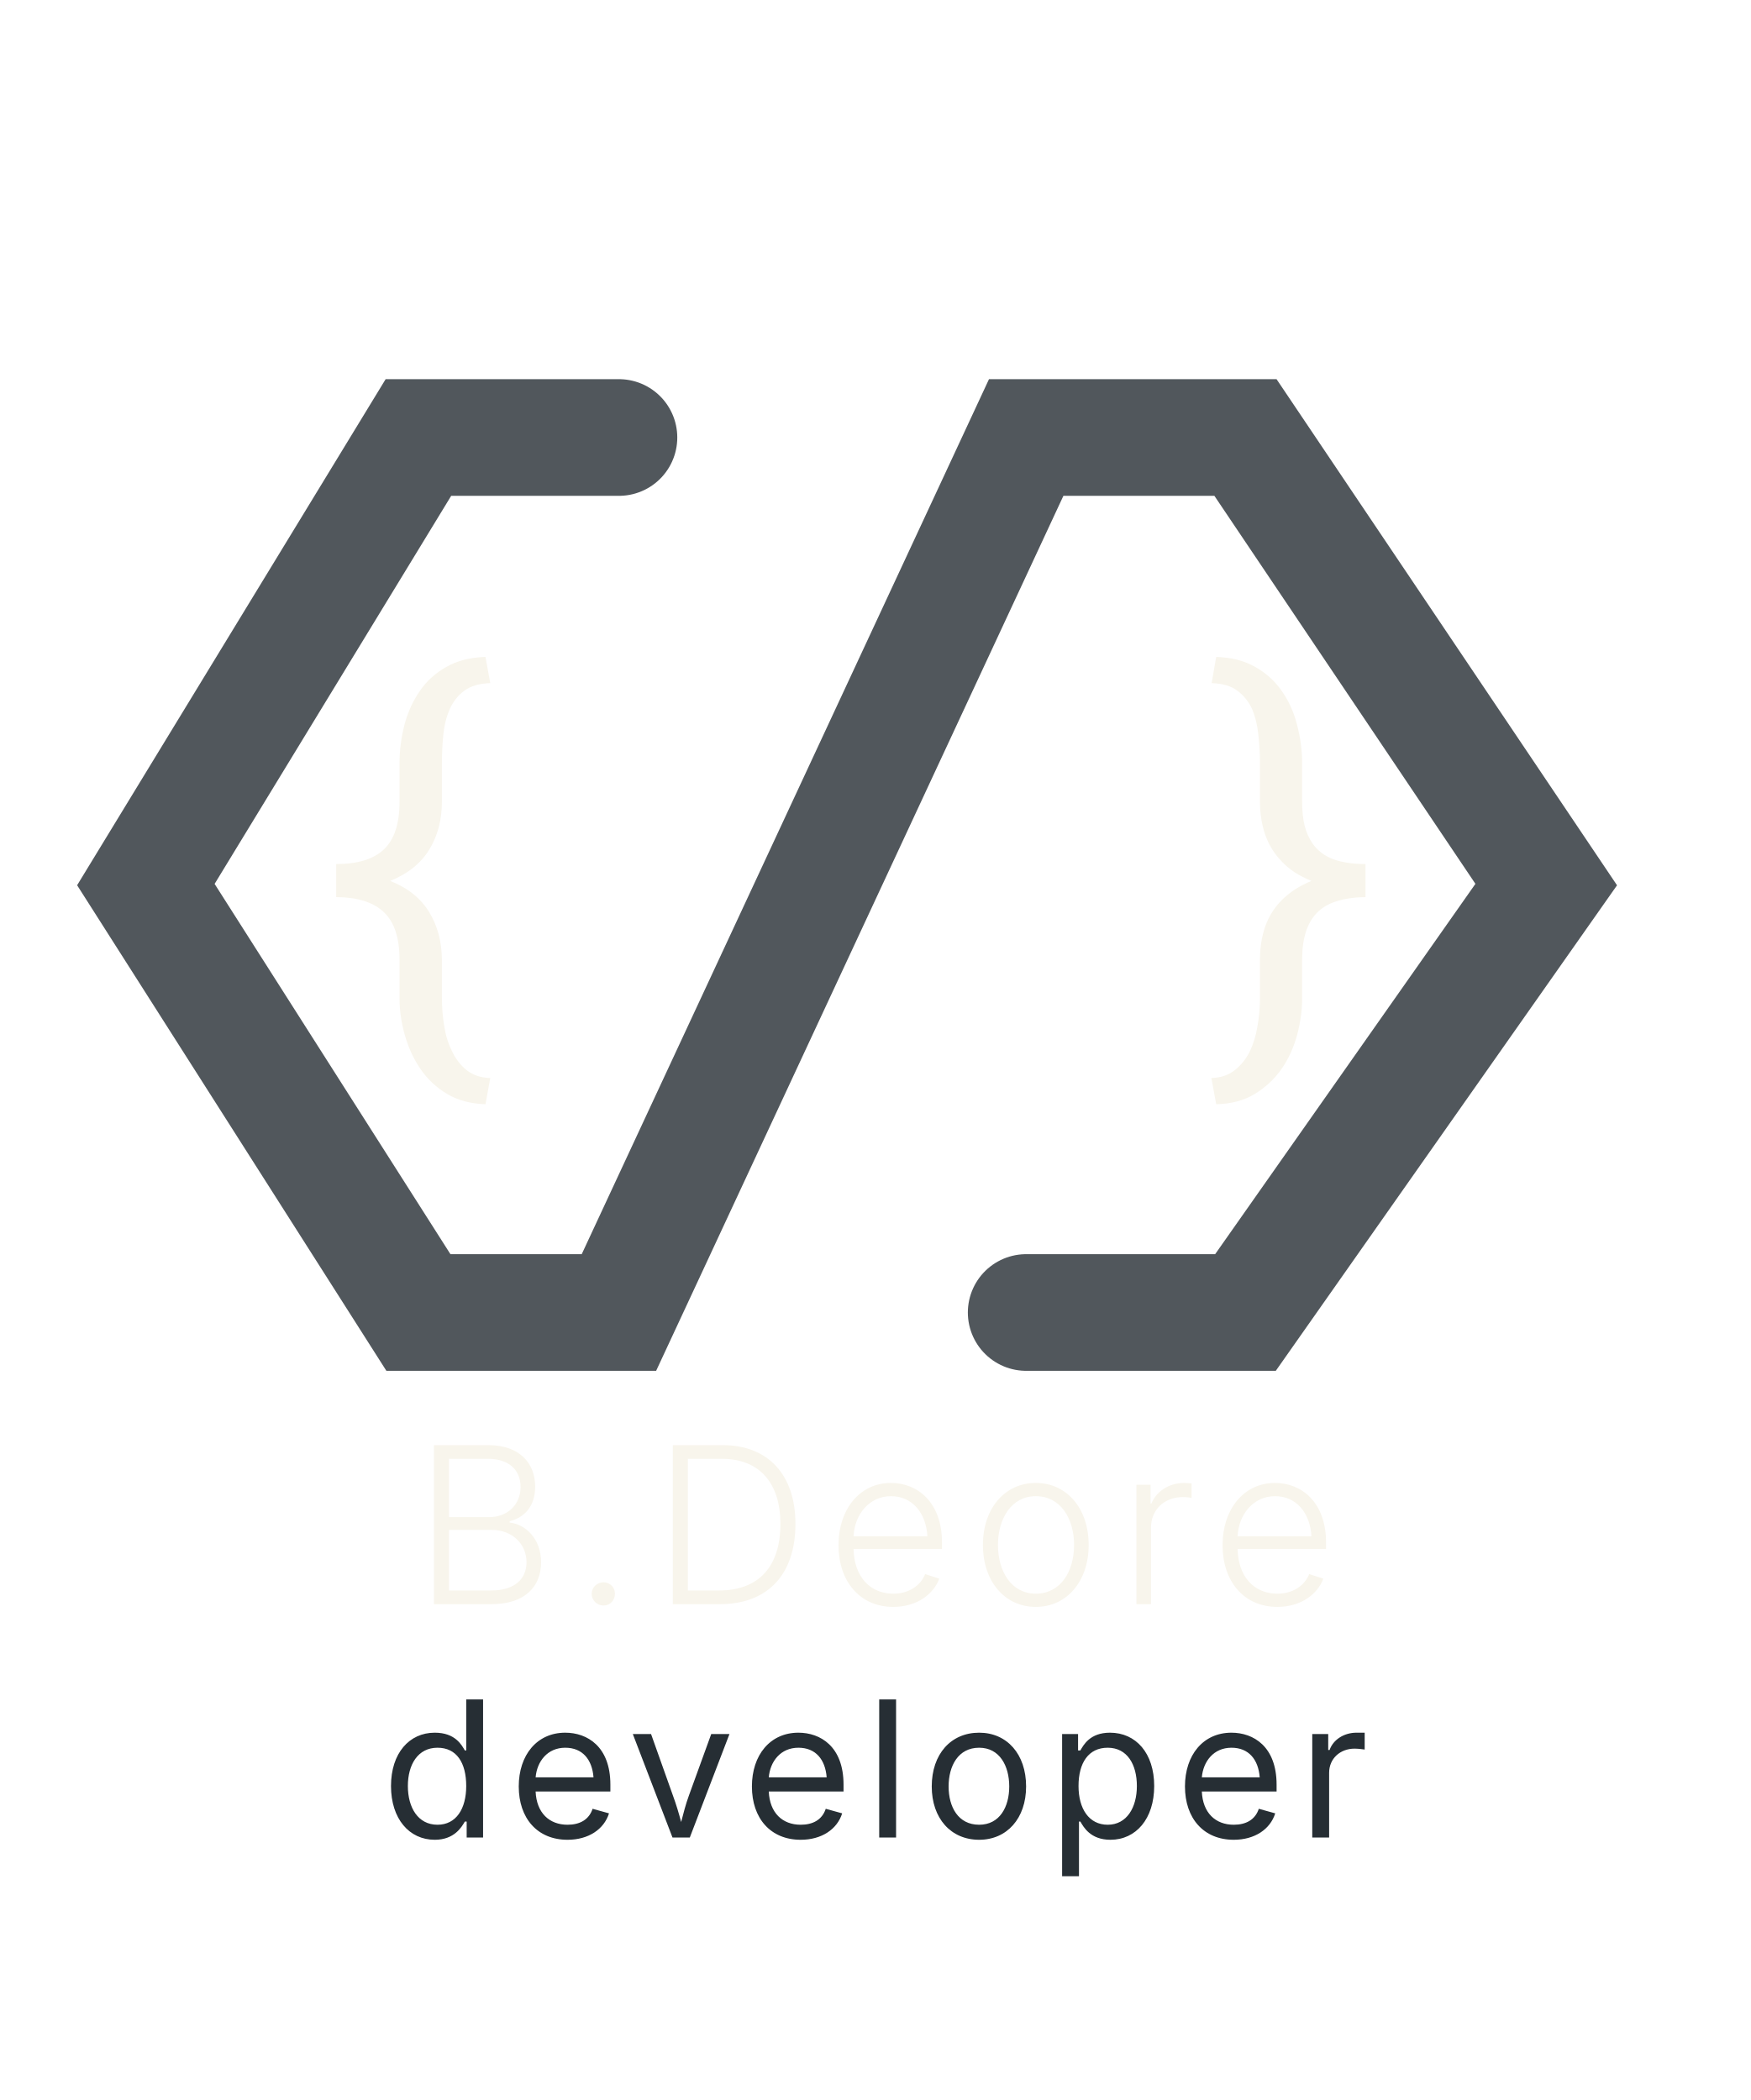
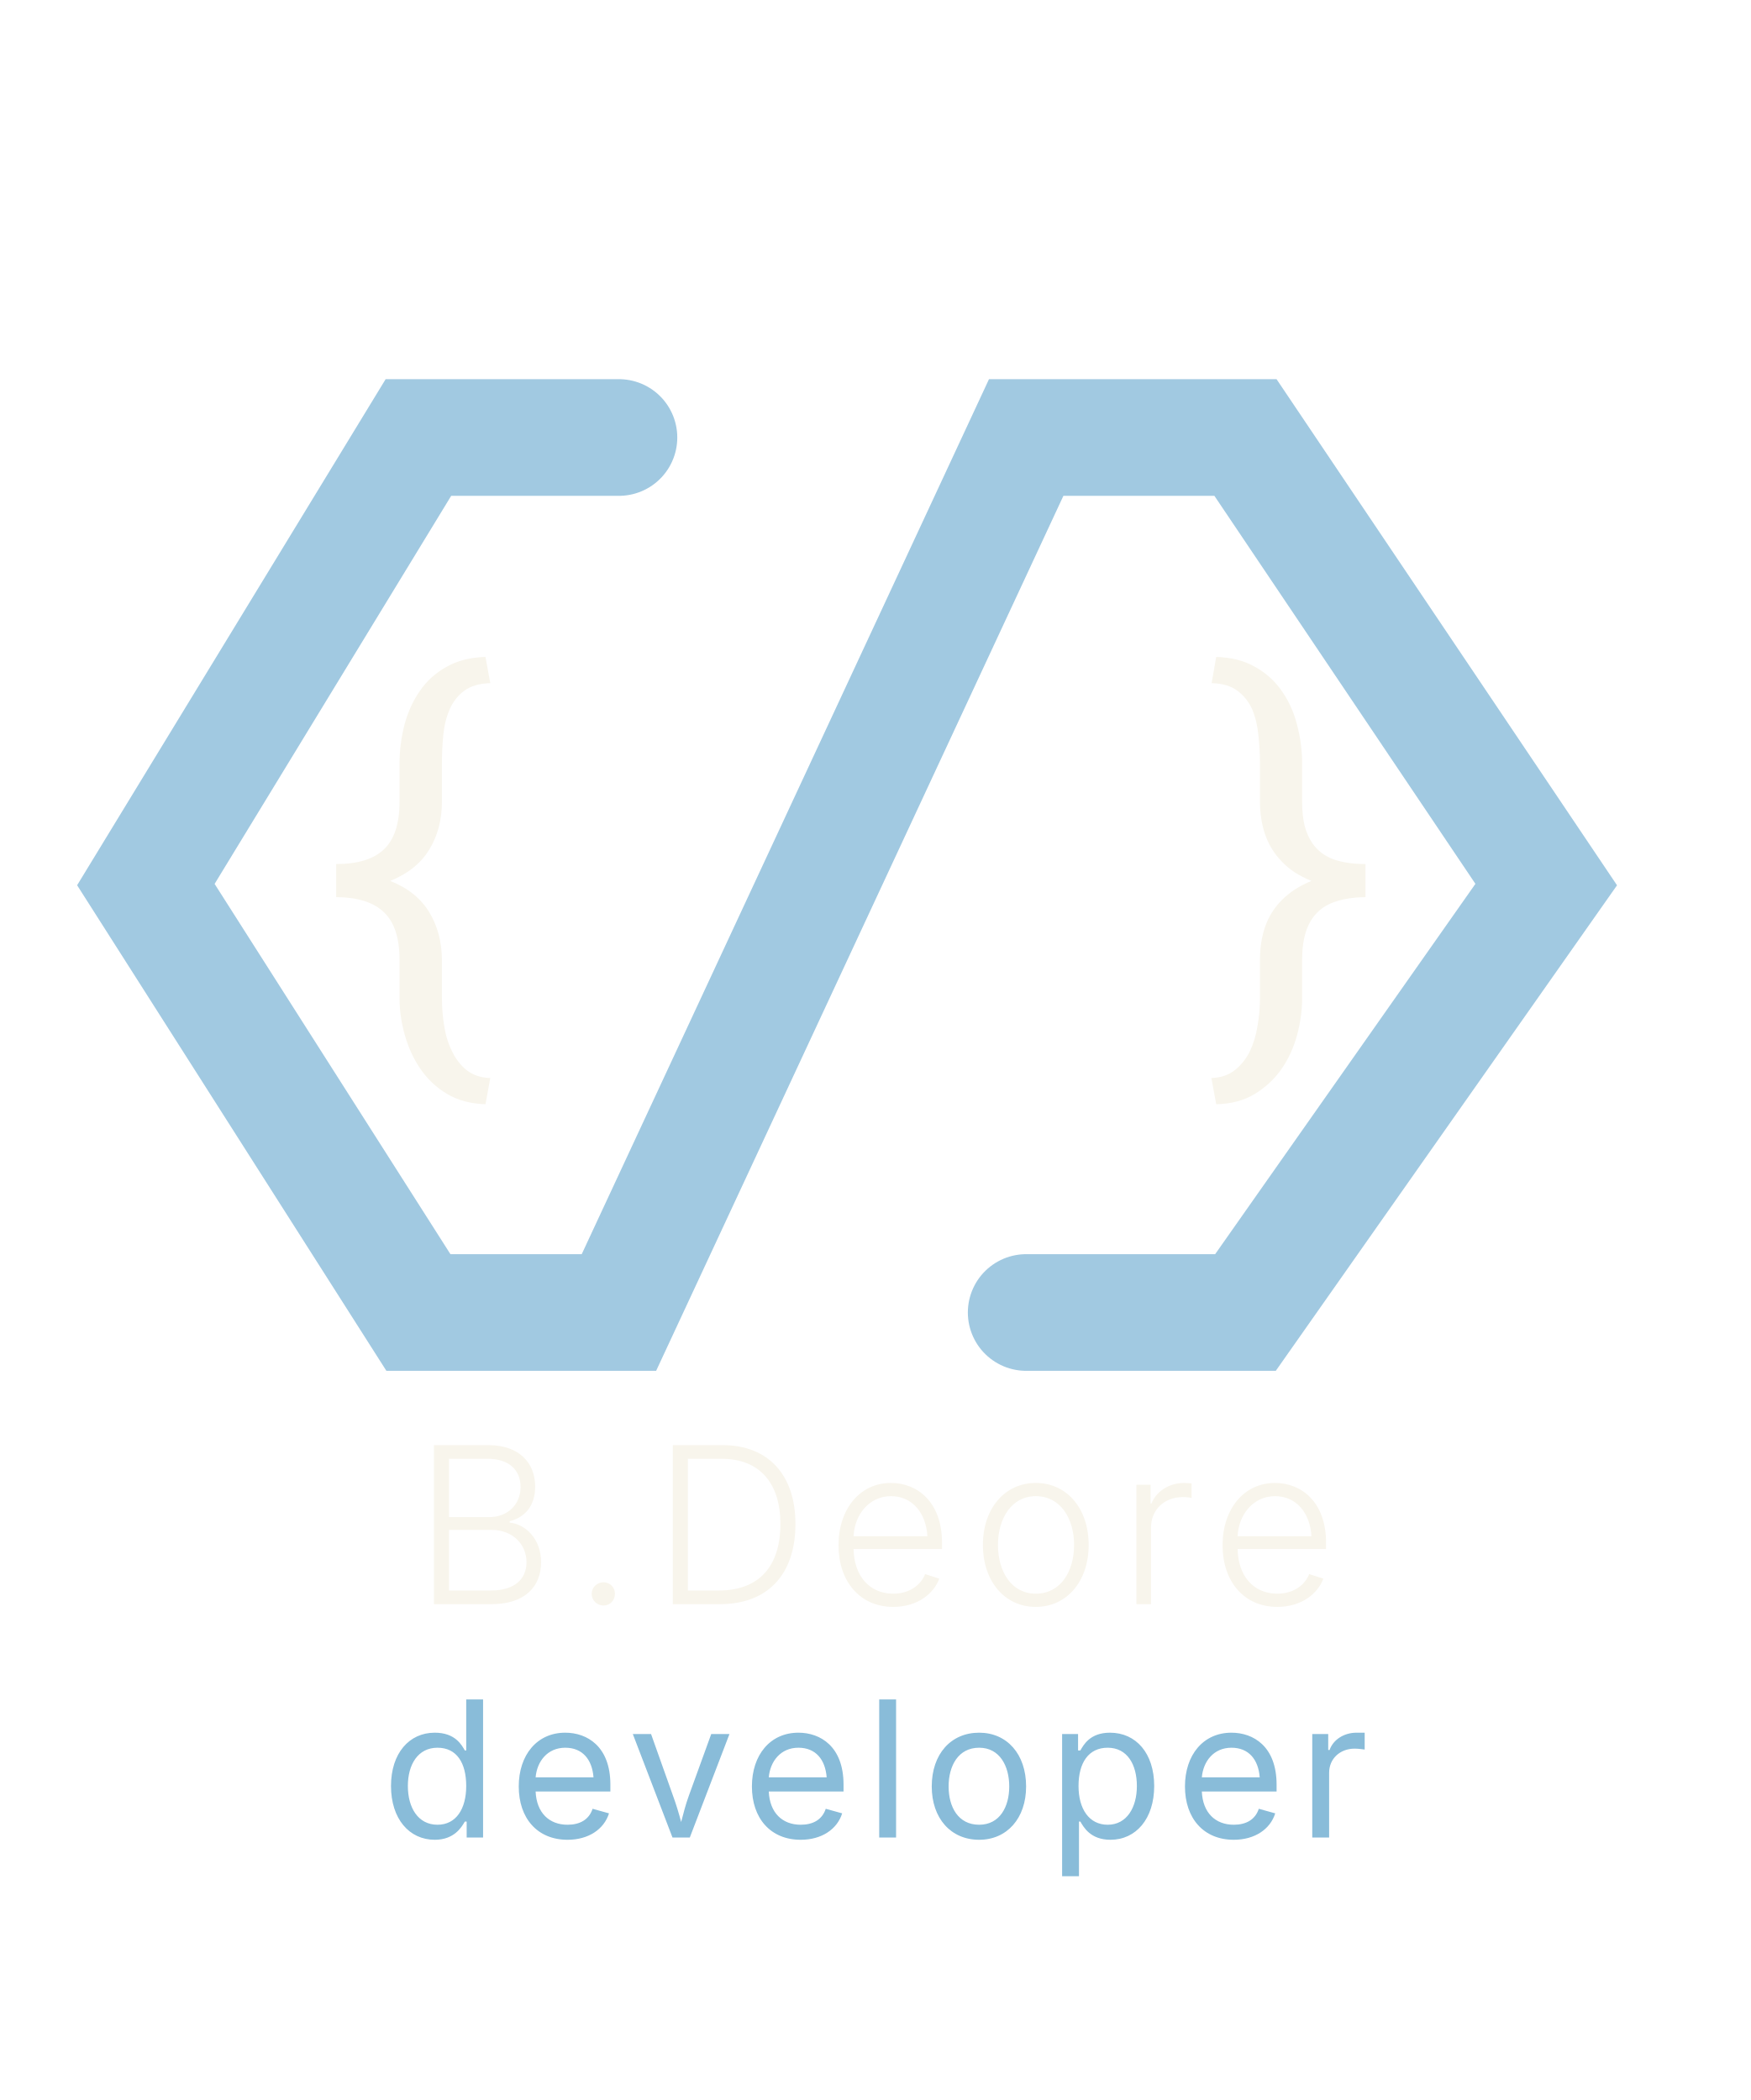
<svg xmlns="http://www.w3.org/2000/svg" width="60" height="72" viewBox="0 0 60 72" fill="none">
  <g transform="translate(0, 10)">
    <path d="M16.641 27.859C16.135 27.844 15.698 27.727 15.328 27.508C14.958 27.289 14.651 27 14.406 26.641C14.172 26.297 13.995 25.912 13.875 25.484C13.755 25.062 13.695 24.643 13.695 24.227V22.906C13.695 22.156 13.516 21.612 13.156 21.273C12.802 20.935 12.258 20.763 11.523 20.758V19.625C12.258 19.625 12.802 19.458 13.156 19.125C13.516 18.787 13.695 18.24 13.695 17.484V16.156C13.695 15.734 13.75 15.305 13.859 14.867C13.974 14.425 14.154 14.029 14.398 13.68C14.628 13.346 14.927 13.075 15.297 12.867C15.667 12.654 16.115 12.539 16.641 12.523L16.805 13.422C16.43 13.432 16.13 13.521 15.906 13.688C15.688 13.854 15.523 14.065 15.414 14.32C15.3 14.581 15.227 14.872 15.195 15.195C15.164 15.518 15.148 15.838 15.148 16.156V17.484C15.148 18.109 15.003 18.659 14.711 19.133C14.425 19.602 13.979 19.958 13.375 20.203C13.979 20.443 14.425 20.799 14.711 21.273C14.997 21.742 15.143 22.287 15.148 22.906V24.227C15.148 24.549 15.175 24.87 15.227 25.188C15.279 25.51 15.37 25.799 15.5 26.055C15.625 26.315 15.792 26.529 16 26.695C16.213 26.862 16.482 26.951 16.805 26.961L16.641 27.859Z" fill="#F8F5EC" />
    <path d="M41.523 26.961C41.841 26.951 42.107 26.862 42.32 26.695C42.534 26.529 42.706 26.315 42.836 26.055C42.961 25.799 43.05 25.51 43.102 25.188C43.159 24.87 43.188 24.549 43.188 24.227V22.906C43.188 22.495 43.247 22.115 43.367 21.766C43.492 21.417 43.682 21.115 43.938 20.859C44.073 20.724 44.224 20.602 44.391 20.492C44.562 20.383 44.75 20.287 44.953 20.203C44.745 20.12 44.552 20.021 44.375 19.906C44.203 19.792 44.052 19.664 43.922 19.523C43.672 19.263 43.487 18.961 43.367 18.617C43.247 18.268 43.188 17.891 43.188 17.484V16.156C43.188 15.838 43.169 15.518 43.133 15.195C43.102 14.872 43.031 14.581 42.922 14.32C42.807 14.065 42.641 13.854 42.422 13.688C42.203 13.521 41.906 13.432 41.531 13.422L41.688 12.523C42.193 12.539 42.625 12.646 42.984 12.844C43.349 13.042 43.648 13.3 43.883 13.617C44.148 13.977 44.339 14.38 44.453 14.828C44.573 15.276 44.633 15.719 44.633 16.156V17.484C44.633 17.797 44.661 18.073 44.719 18.312C44.781 18.547 44.872 18.75 44.992 18.922C45.164 19.167 45.401 19.346 45.703 19.461C46.01 19.57 46.378 19.625 46.805 19.625V20.758C46.43 20.763 46.102 20.81 45.82 20.898C45.544 20.982 45.318 21.115 45.141 21.297C44.969 21.474 44.841 21.695 44.758 21.961C44.675 22.227 44.633 22.542 44.633 22.906V24.227C44.633 24.643 44.575 25.062 44.461 25.484C44.346 25.912 44.169 26.299 43.93 26.648C43.685 26.997 43.378 27.284 43.008 27.508C42.638 27.732 42.198 27.849 41.688 27.859L41.523 26.961Z" fill="#F8F5EC" />
-     <path d="M35.175 35H42.691L53 20.328L42.691 5H35.175L21.215 35H14.342L5 20.328L14.342 5H21.215" stroke="#262E34" stroke-opacity="0.8" stroke-width="4" stroke-linecap="round" />
+     <path d="M35.175 35H42.691L53 20.328L42.691 5H35.175L21.215 35H14.342L5 20.328L14.342 5H21.215" stroke="#89BCD9" stroke-opacity="0.8" stroke-width="4" stroke-linecap="round" />
    <text x="30" y="45" text-anchor="middle" fill="#F8F5EC" font-family="system-ui, -apple-system, sans-serif" font-size="7.5" font-weight="300" letter-spacing="0.6">B.Deore</text>
-     <text x="30" y="53" text-anchor="middle" fill="#262E34" font-family="system-ui, -apple-system, sans-serif" font-size="6.5" font-weight="400" letter-spacing="0.4">developer</text>
+     <text x="30" y="53" text-anchor="middle" fill="#89BCD9" font-family="system-ui, -apple-system, sans-serif" font-size="6.5" font-weight="400" letter-spacing="0.4">developer</text>
  </g>
</svg>
